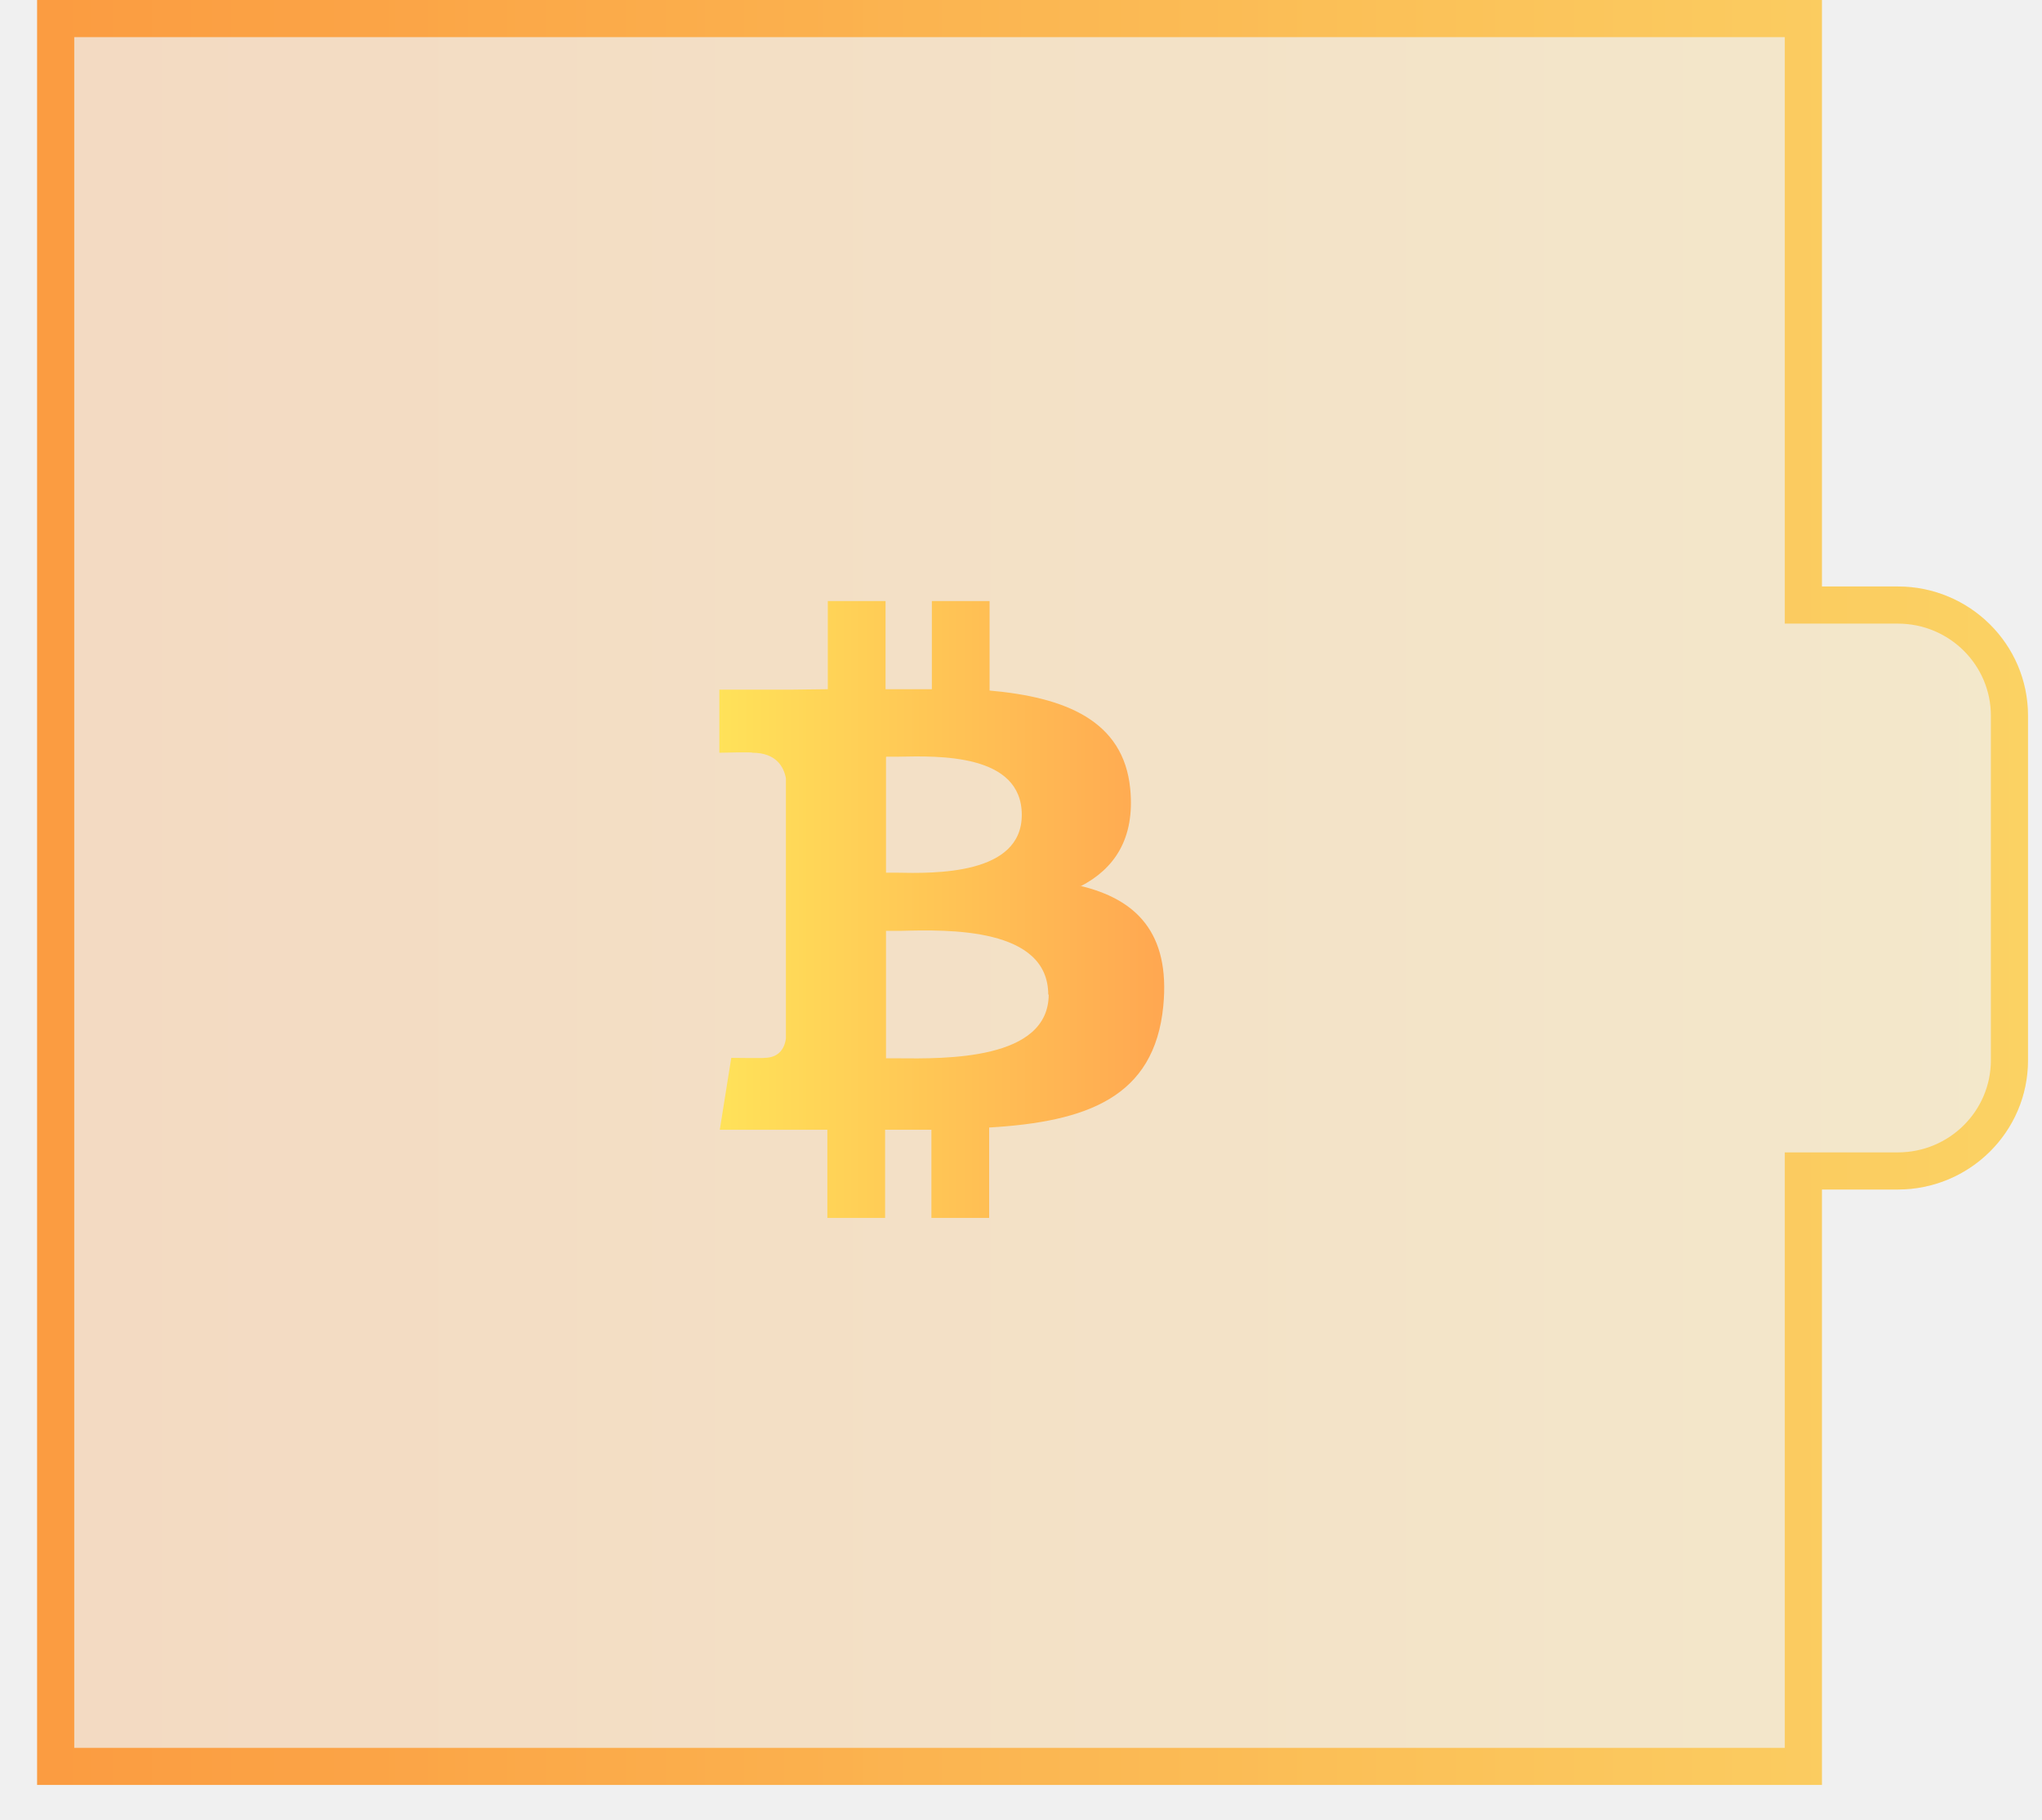
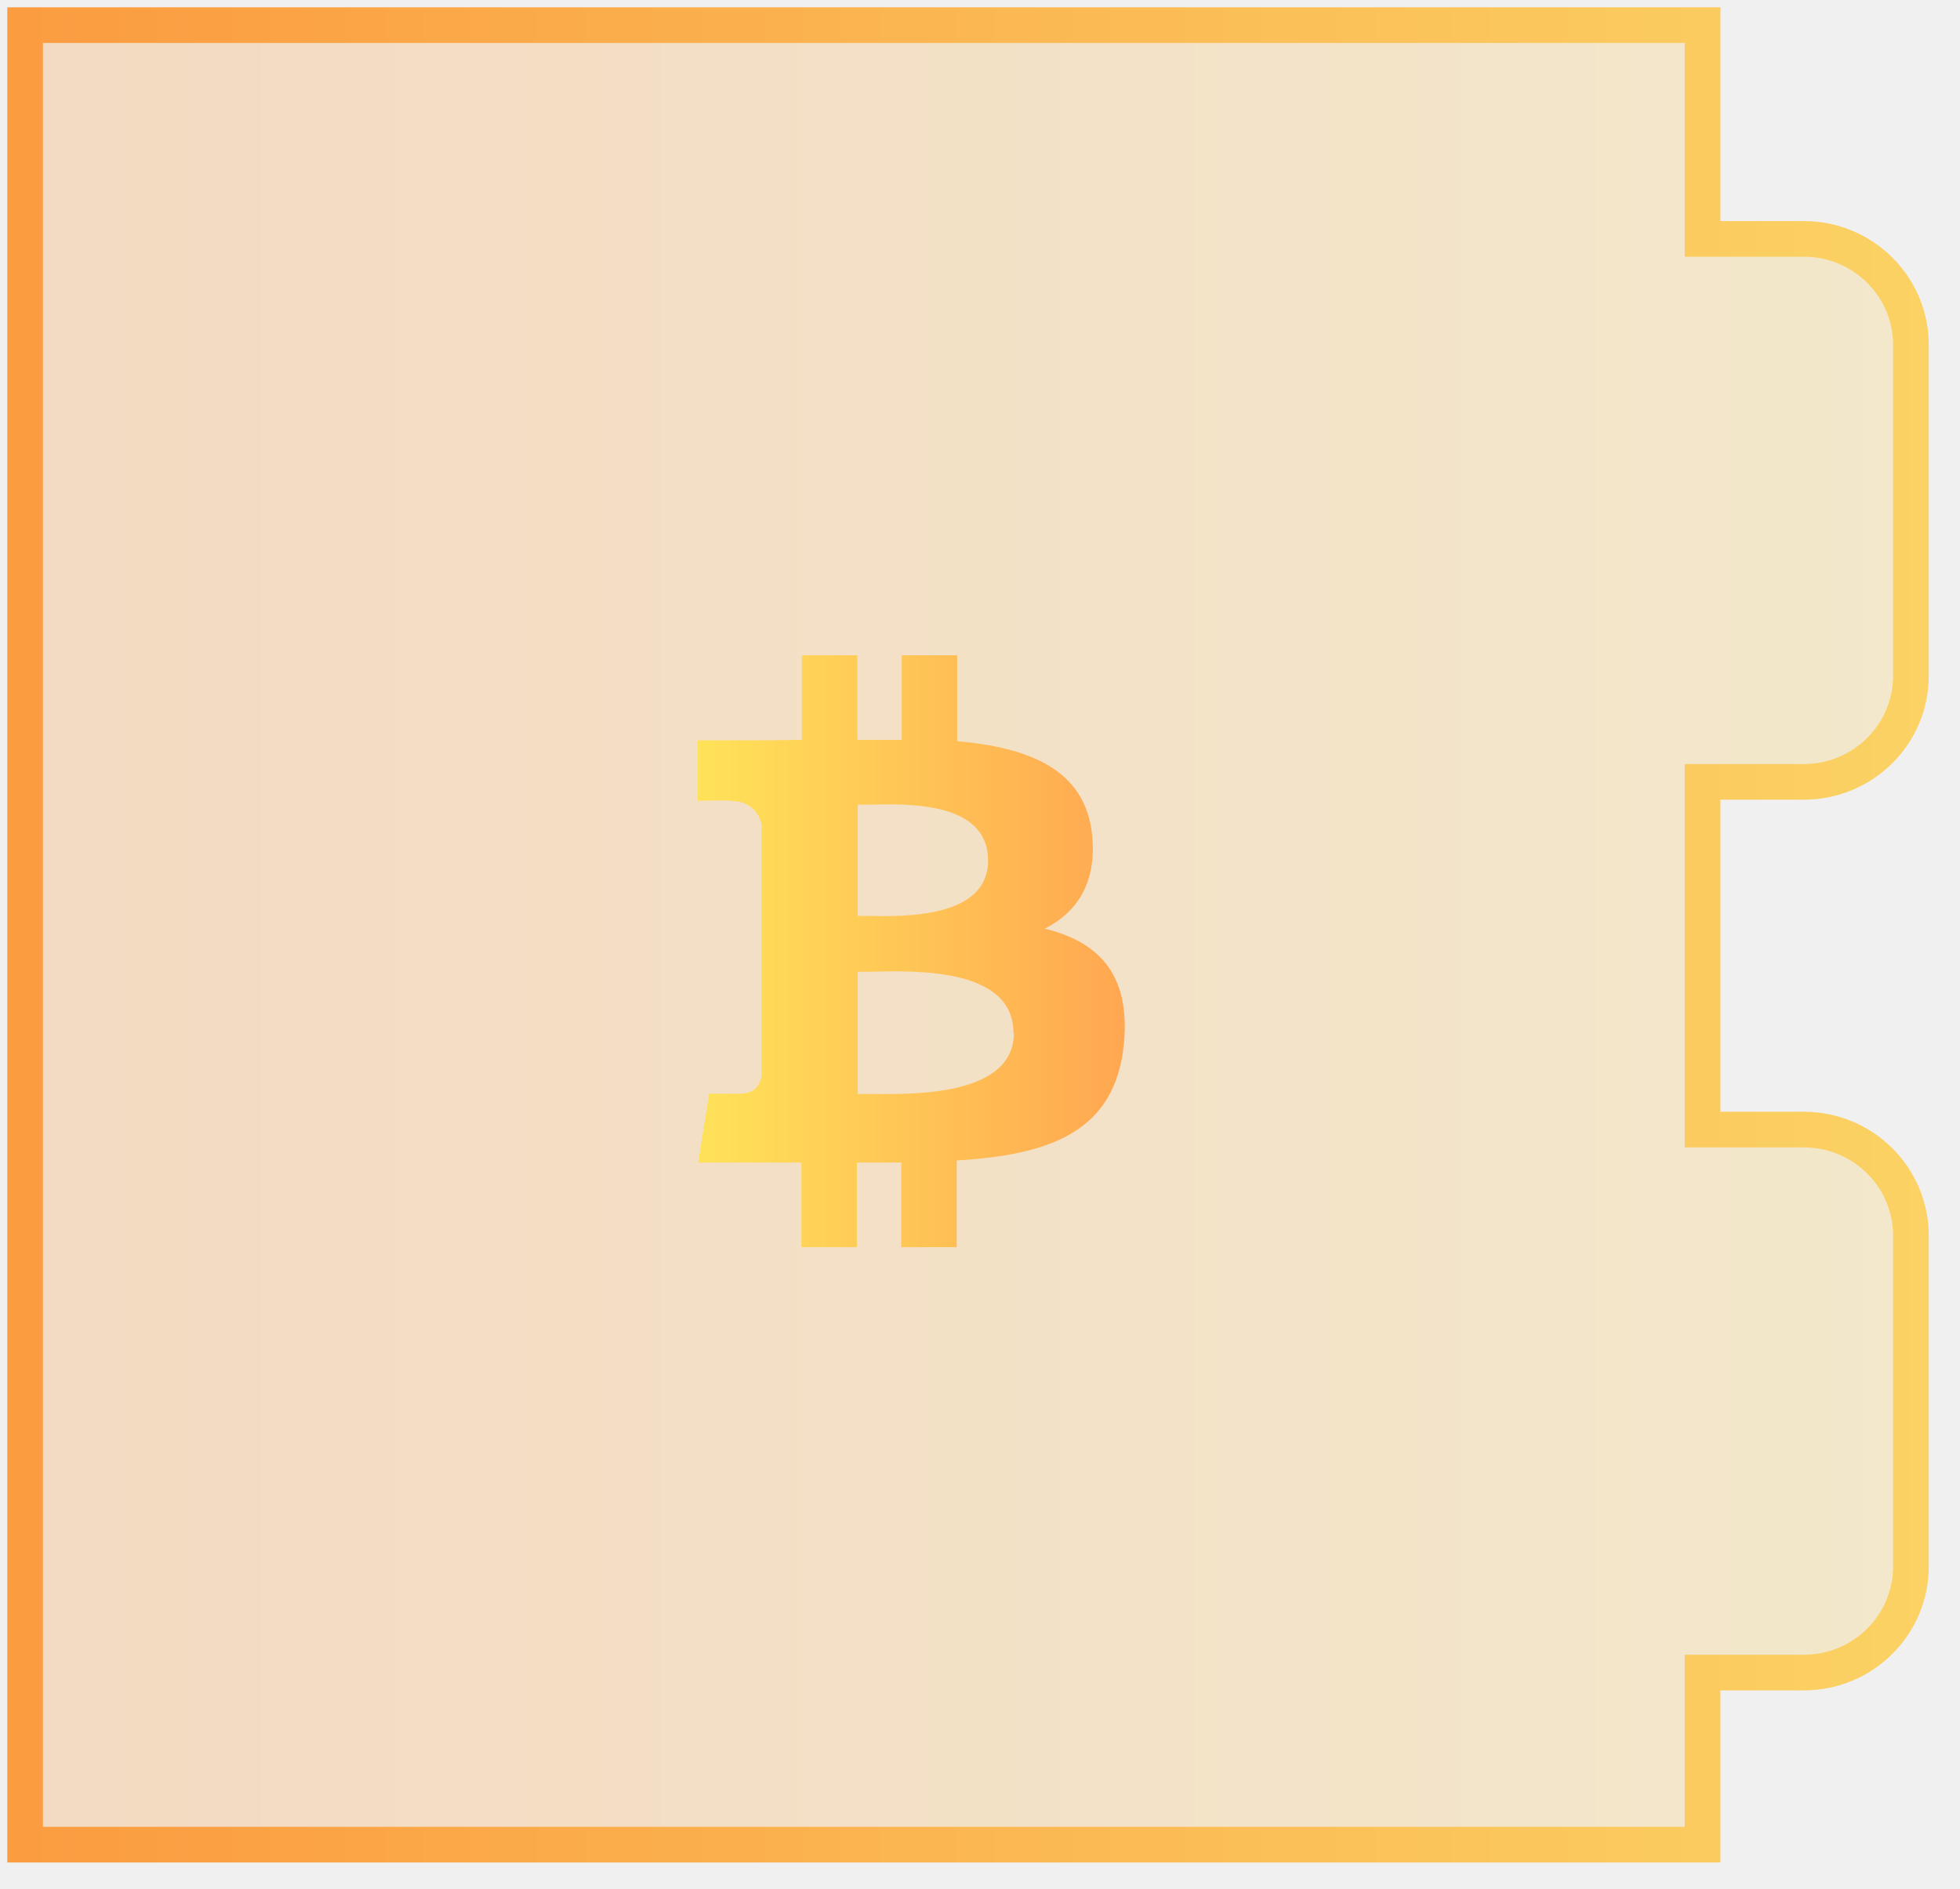
- <svg xmlns="http://www.w3.org/2000/svg" width="55" height="49" viewBox="0 0 55 49" fill="none">
-   <mask id="path-1-inside-1_28257_8052" fill="white">
-     <path fill-rule="evenodd" clip-rule="evenodd" d="M49.072 0H1V48.072H49.072V32.036H51.115C53.052 32.035 54.623 30.477 54.623 28.555V19.275C54.623 17.353 53.052 15.795 51.115 15.795H49.072V0Z" />
+ <svg xmlns="http://www.w3.org/2000/svg" width="55" height="53" viewBox="0 0 55 53" fill="none">
+   <mask id="path-1-inside-1_28277_8676" fill="white">
+     <path fill-rule="evenodd" clip-rule="evenodd" d="M48.276 0.205H0.205V52.275H48.276V47.445H50.615C52.553 47.445 54.123 45.887 54.123 43.965V34.685C54.123 32.763 52.553 31.205 50.615 31.205H48.276V22.445H50.615C52.553 22.445 54.123 20.887 54.123 18.965V9.685C54.123 7.763 52.553 6.205 50.615 6.205H48.276V0.205Z" />
  </mask>
-   <path fill-rule="evenodd" clip-rule="evenodd" d="M49.072 0H1V48.072H49.072V32.036H51.115C53.052 32.035 54.623 30.477 54.623 28.555V19.275C54.623 17.353 53.052 15.795 51.115 15.795H49.072V0Z" fill="url(#paint0_linear_28257_8052)" fill-opacity="0.2" />
-   <path d="M1 0V-1H0V0H1ZM49.072 0H50.072V-1H49.072V0ZM1 48.072H0V49.072H1V48.072ZM49.072 48.072V49.072H50.072V48.072H49.072ZM49.072 32.036V31.036H48.072V32.036H49.072ZM51.115 32.036V33.036H51.115L51.115 32.036ZM49.072 15.795H48.072V16.795H49.072V15.795ZM1 1H49.072V-1H1V1ZM2 48.072V0H0V48.072H2ZM49.072 47.072H1V49.072H49.072V47.072ZM48.072 32.036V48.072H50.072V32.036H48.072ZM49.072 33.036H51.115V31.036H49.072V33.036ZM51.115 33.036C53.597 33.035 55.623 31.037 55.623 28.555H53.623C53.623 29.918 52.508 31.036 51.115 31.036L51.115 33.036ZM55.623 28.555V19.275H53.623V28.555H55.623ZM55.623 19.275C55.623 16.794 53.597 14.795 51.115 14.795V16.795C52.508 16.795 53.623 17.913 53.623 19.275H55.623ZM51.115 14.795H49.072V16.795H51.115V14.795ZM48.072 0V15.795H50.072V0H48.072Z" fill="url(#paint1_linear_28257_8052)" fill-opacity="0.7" mask="url(#path-1-inside-1_28257_8052)" />
-   <path fill-rule="evenodd" clip-rule="evenodd" d="M29.101 23.871C30.003 23.407 30.573 22.6 30.442 21.246C30.264 19.394 28.673 18.776 26.654 18.598V16.188H25.099V18.562H23.852V16.188H22.296V18.562C21.952 18.562 21.631 18.574 21.299 18.574H19.375V20.273C19.375 20.273 20.289 20.249 20.266 20.273C20.895 20.273 21.109 20.641 21.168 20.961V23.883V27.968C21.144 28.169 21.026 28.49 20.586 28.49C20.61 28.502 19.696 28.49 19.696 28.49L19.387 30.426H22.284V32.801H23.84V30.426H25.087V32.801H26.642V30.366C29.267 30.212 31.096 29.559 31.333 27.089C31.523 25.106 30.585 24.215 29.101 23.859V23.871ZM23.876 20.379H24.196C25.289 20.356 27.521 20.296 27.521 21.947C27.521 23.562 25.194 23.526 24.125 23.503H23.864V20.391L23.876 20.379ZM28.246 26.78C28.246 28.561 25.455 28.514 24.172 28.502H23.864V25.07H24.244C25.55 25.034 28.234 24.975 28.234 26.792L28.246 26.78Z" fill="url(#paint2_linear_28257_8052)" />
+   <path fill-rule="evenodd" clip-rule="evenodd" d="M48.276 0.205H0.205V52.275H48.276V47.445H50.615C52.553 47.445 54.123 45.887 54.123 43.965V34.685C54.123 32.763 52.553 31.205 50.615 31.205H48.276V22.445H50.615C52.553 22.445 54.123 20.887 54.123 18.965V9.685C54.123 7.763 52.553 6.205 50.615 6.205H48.276V0.205Z" fill="url(#paint0_linear_28277_8676)" fill-opacity="0.2" />
+   <path d="M0.205 0.205V-0.795H-0.795V0.205H0.205ZM48.276 0.205H49.276V-0.795H48.276V0.205ZM0.205 52.275H-0.795V53.275H0.205V52.275ZM48.276 52.275V53.275H49.276V52.275H48.276ZM48.276 47.445V46.445H47.276V47.445H48.276ZM50.615 47.445V48.445H50.615L50.615 47.445ZM48.276 31.205H47.276V32.205H48.276V31.205ZM48.276 22.445V21.445H47.276V22.445H48.276ZM50.615 22.445V23.445H50.615L50.615 22.445ZM48.276 6.205H47.276V7.205H48.276V6.205ZM0.205 1.205H48.276V-0.795H0.205V1.205ZM1.205 52.275V0.205H-0.795V52.275H1.205ZM48.276 51.275H0.205V53.275H48.276V51.275ZM47.276 47.445V52.275H49.276V47.445H47.276ZM50.615 46.445H48.276V48.445H50.615V46.445ZM53.123 43.965C53.123 45.327 52.008 46.445 50.615 46.445L50.615 48.445C53.097 48.445 55.123 46.447 55.123 43.965H53.123ZM53.123 34.685V43.965H55.123V34.685H53.123ZM50.615 32.205C52.008 32.205 53.123 33.322 53.123 34.685H55.123C55.123 32.203 53.097 30.205 50.615 30.205V32.205ZM48.276 32.205H50.615V30.205H48.276V32.205ZM47.276 22.445V31.205H49.276V22.445H47.276ZM50.615 21.445H48.276V23.445H50.615V21.445ZM53.123 18.965C53.123 20.327 52.008 21.445 50.615 21.445L50.615 23.445C53.097 23.445 55.123 21.447 55.123 18.965H53.123ZM53.123 9.685V18.965H55.123V9.685H53.123ZM50.615 7.205C52.008 7.205 53.123 8.322 53.123 9.685H55.123C55.123 7.203 53.097 5.205 50.615 5.205V7.205ZM48.276 7.205H50.615V5.205H48.276V7.205ZM47.276 0.205V6.205H49.276V0.205H47.276Z" fill="url(#paint1_linear_28277_8676)" fill-opacity="0.7" mask="url(#path-1-inside-1_28277_8676)" />
+   <path fill-rule="evenodd" clip-rule="evenodd" d="M29.305 26.075C30.208 25.612 30.778 24.805 30.647 23.451C30.469 21.598 28.878 20.981 26.859 20.803V18.392H25.304V20.767H24.057V18.392H22.501V20.767C22.157 20.767 21.836 20.779 21.504 20.779H19.58V22.477C19.58 22.477 20.494 22.453 20.471 22.477C21.1 22.477 21.314 22.845 21.373 23.166V26.087V30.172C21.349 30.374 21.23 30.695 20.791 30.695C20.815 30.706 19.901 30.695 19.901 30.695L19.592 32.63H22.489V35.005H24.045V32.63H25.292V35.005H26.847V32.571C29.472 32.416 31.3 31.763 31.538 29.293C31.728 27.31 30.79 26.42 29.305 26.063V26.075ZM24.081 22.584H24.401C25.494 22.56 27.726 22.501 27.726 24.151C27.726 25.767 25.399 25.731 24.33 25.707H24.069V22.596L24.081 22.584ZM28.451 28.985C28.451 30.766 25.66 30.718 24.377 30.706H24.069V27.275H24.449C25.755 27.239 28.439 27.18 28.439 28.997L28.451 28.985Z" fill="url(#paint2_linear_28277_8676)" />
  <defs>
-     <linearGradient id="paint0_linear_28257_8052" x1="1" y1="24.036" x2="54.623" y2="24.036" gradientUnits="userSpaceOnUse">
+     <linearGradient id="paint0_linear_28277_8676" x1="0.205" y1="24.24" x2="54.123" y2="24.24" gradientUnits="userSpaceOnUse">
      <stop stop-color="#FF8008" />
      <stop offset="1" stop-color="#FFC837" />
    </linearGradient>
-     <linearGradient id="paint1_linear_28257_8052" x1="1" y1="24.036" x2="54.623" y2="24.036" gradientUnits="userSpaceOnUse">
+     <linearGradient id="paint1_linear_28277_8676" x1="0.205" y1="24.24" x2="54.123" y2="24.24" gradientUnits="userSpaceOnUse">
      <stop stop-color="#FF8008" />
      <stop offset="1" stop-color="#FFC837" />
    </linearGradient>
-     <linearGradient id="paint2_linear_28257_8052" x1="19.375" y1="24.494" x2="31.358" y2="24.494" gradientUnits="userSpaceOnUse">
+     <linearGradient id="paint2_linear_28277_8676" x1="19.58" y1="26.699" x2="31.562" y2="26.699" gradientUnits="userSpaceOnUse">
      <stop stop-color="#FFE259" />
      <stop offset="1" stop-color="#FFA751" />
    </linearGradient>
  </defs>
</svg>
